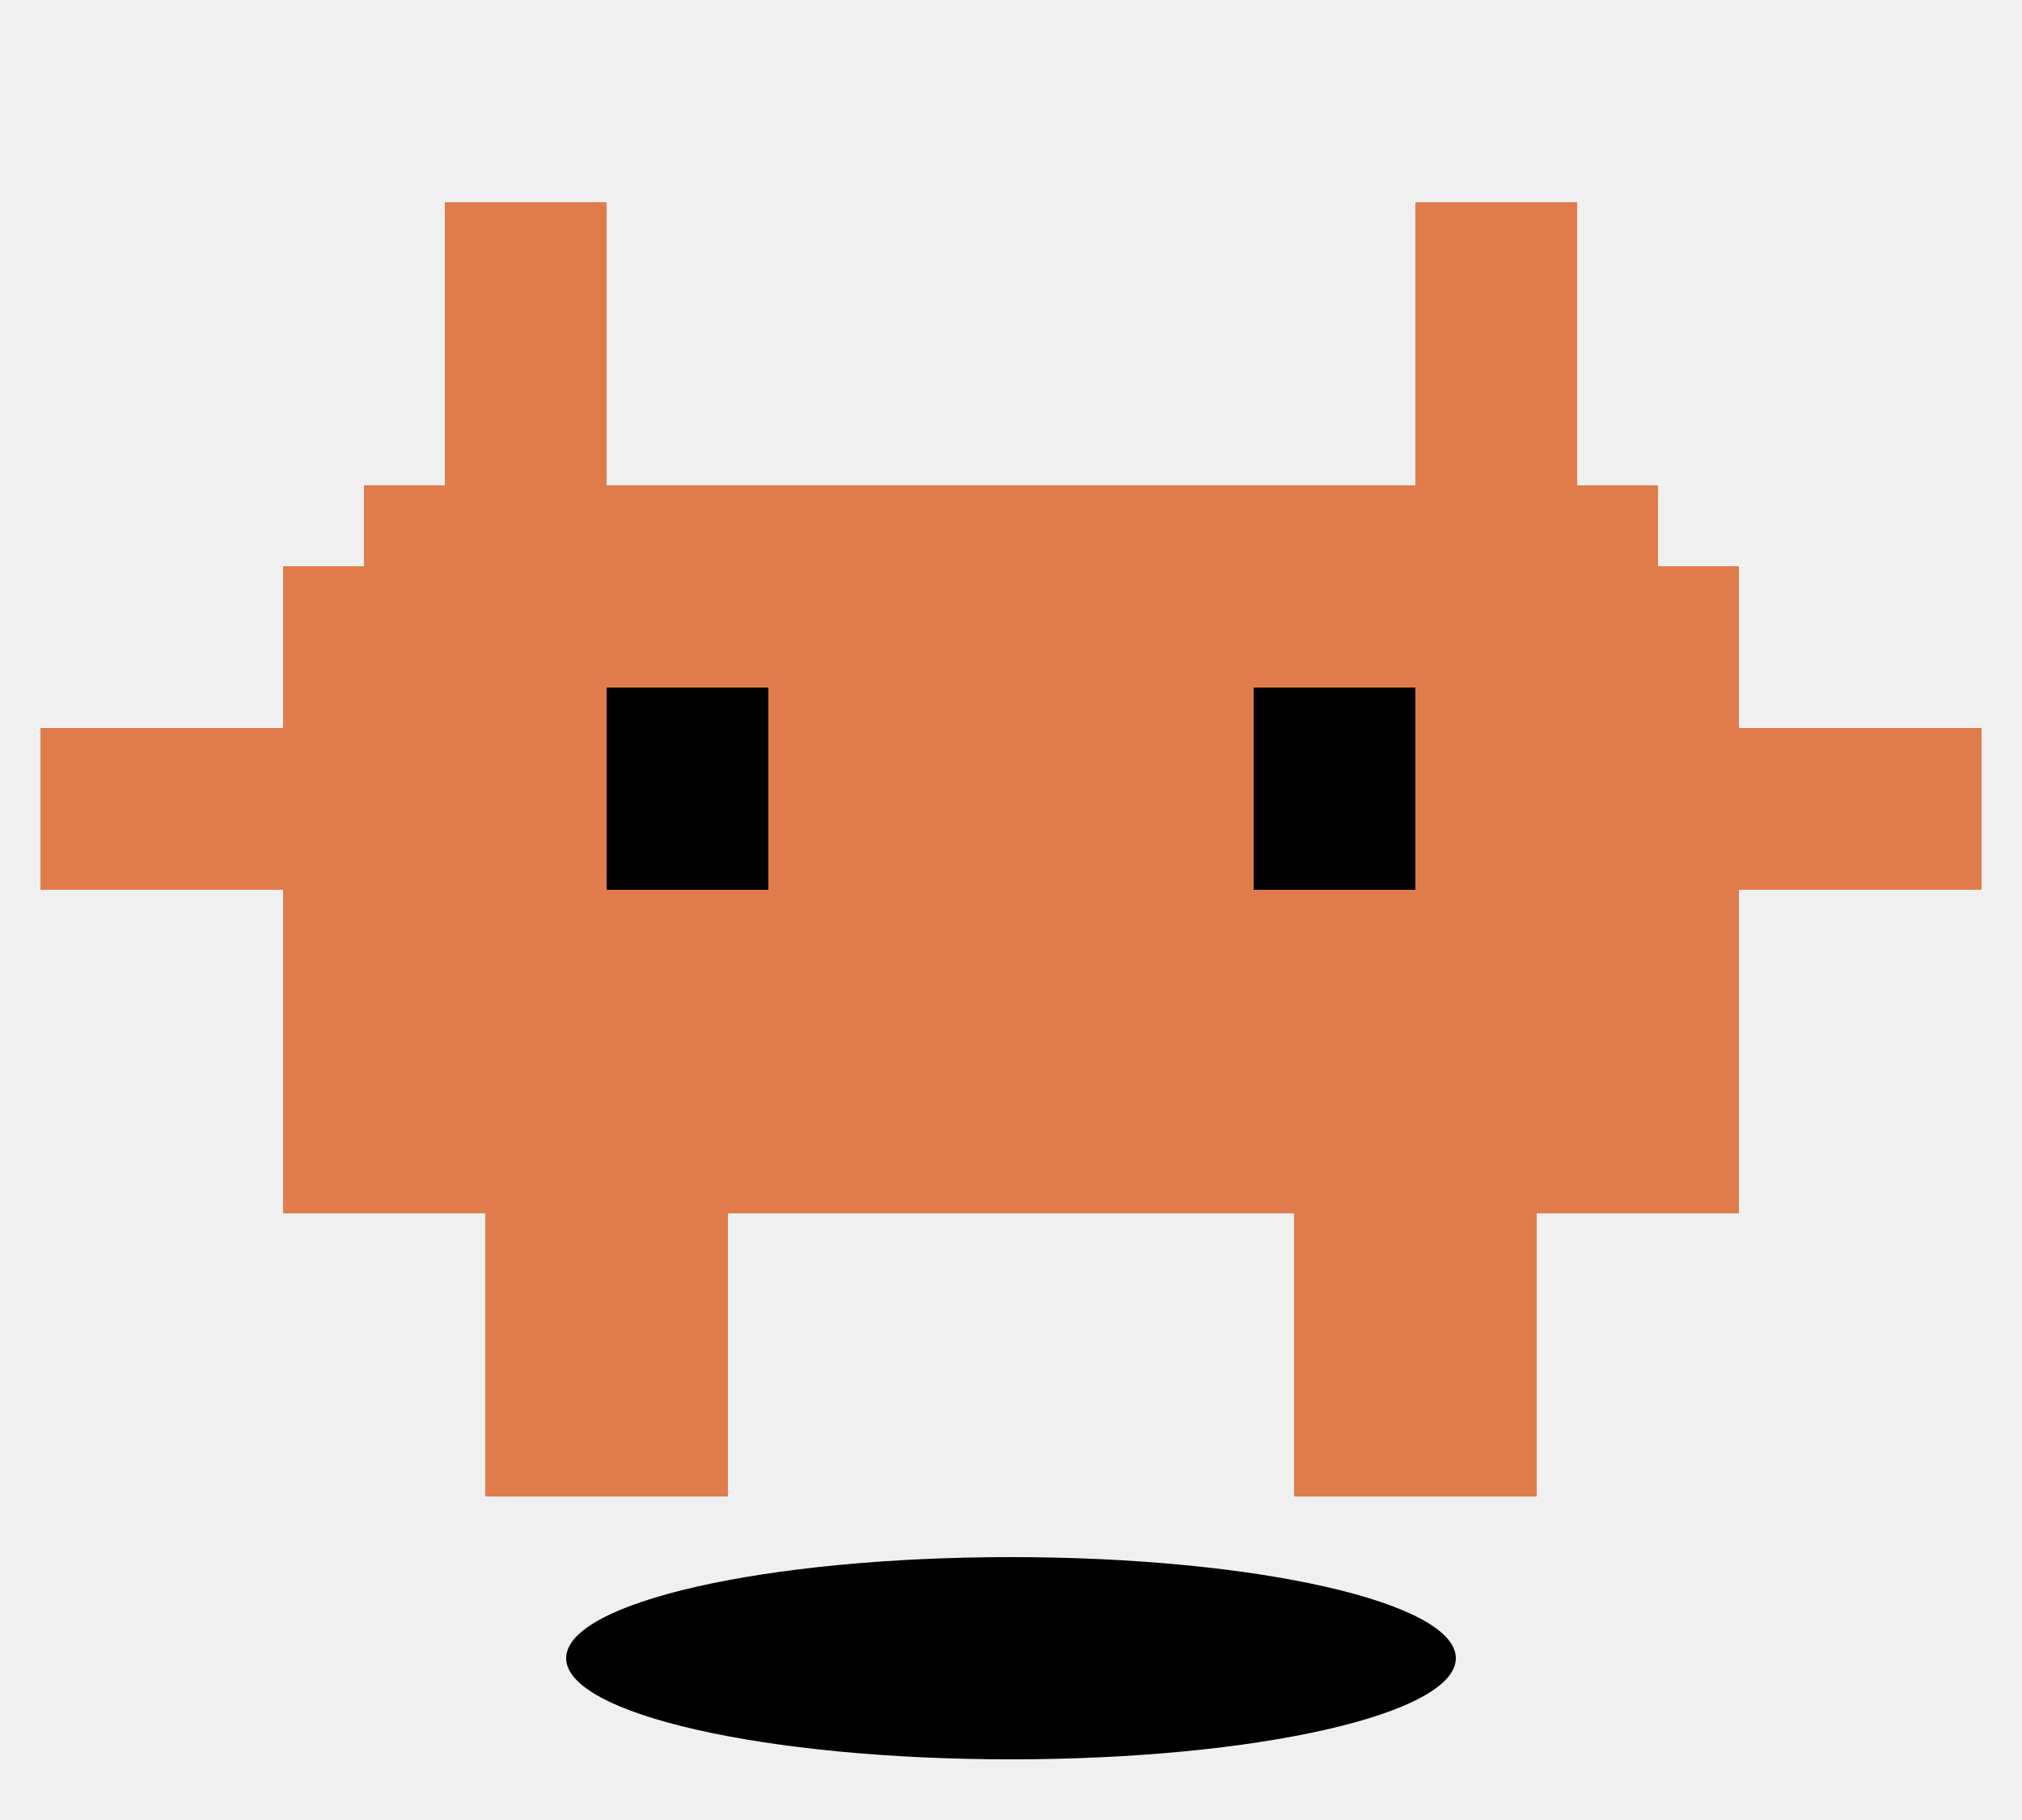
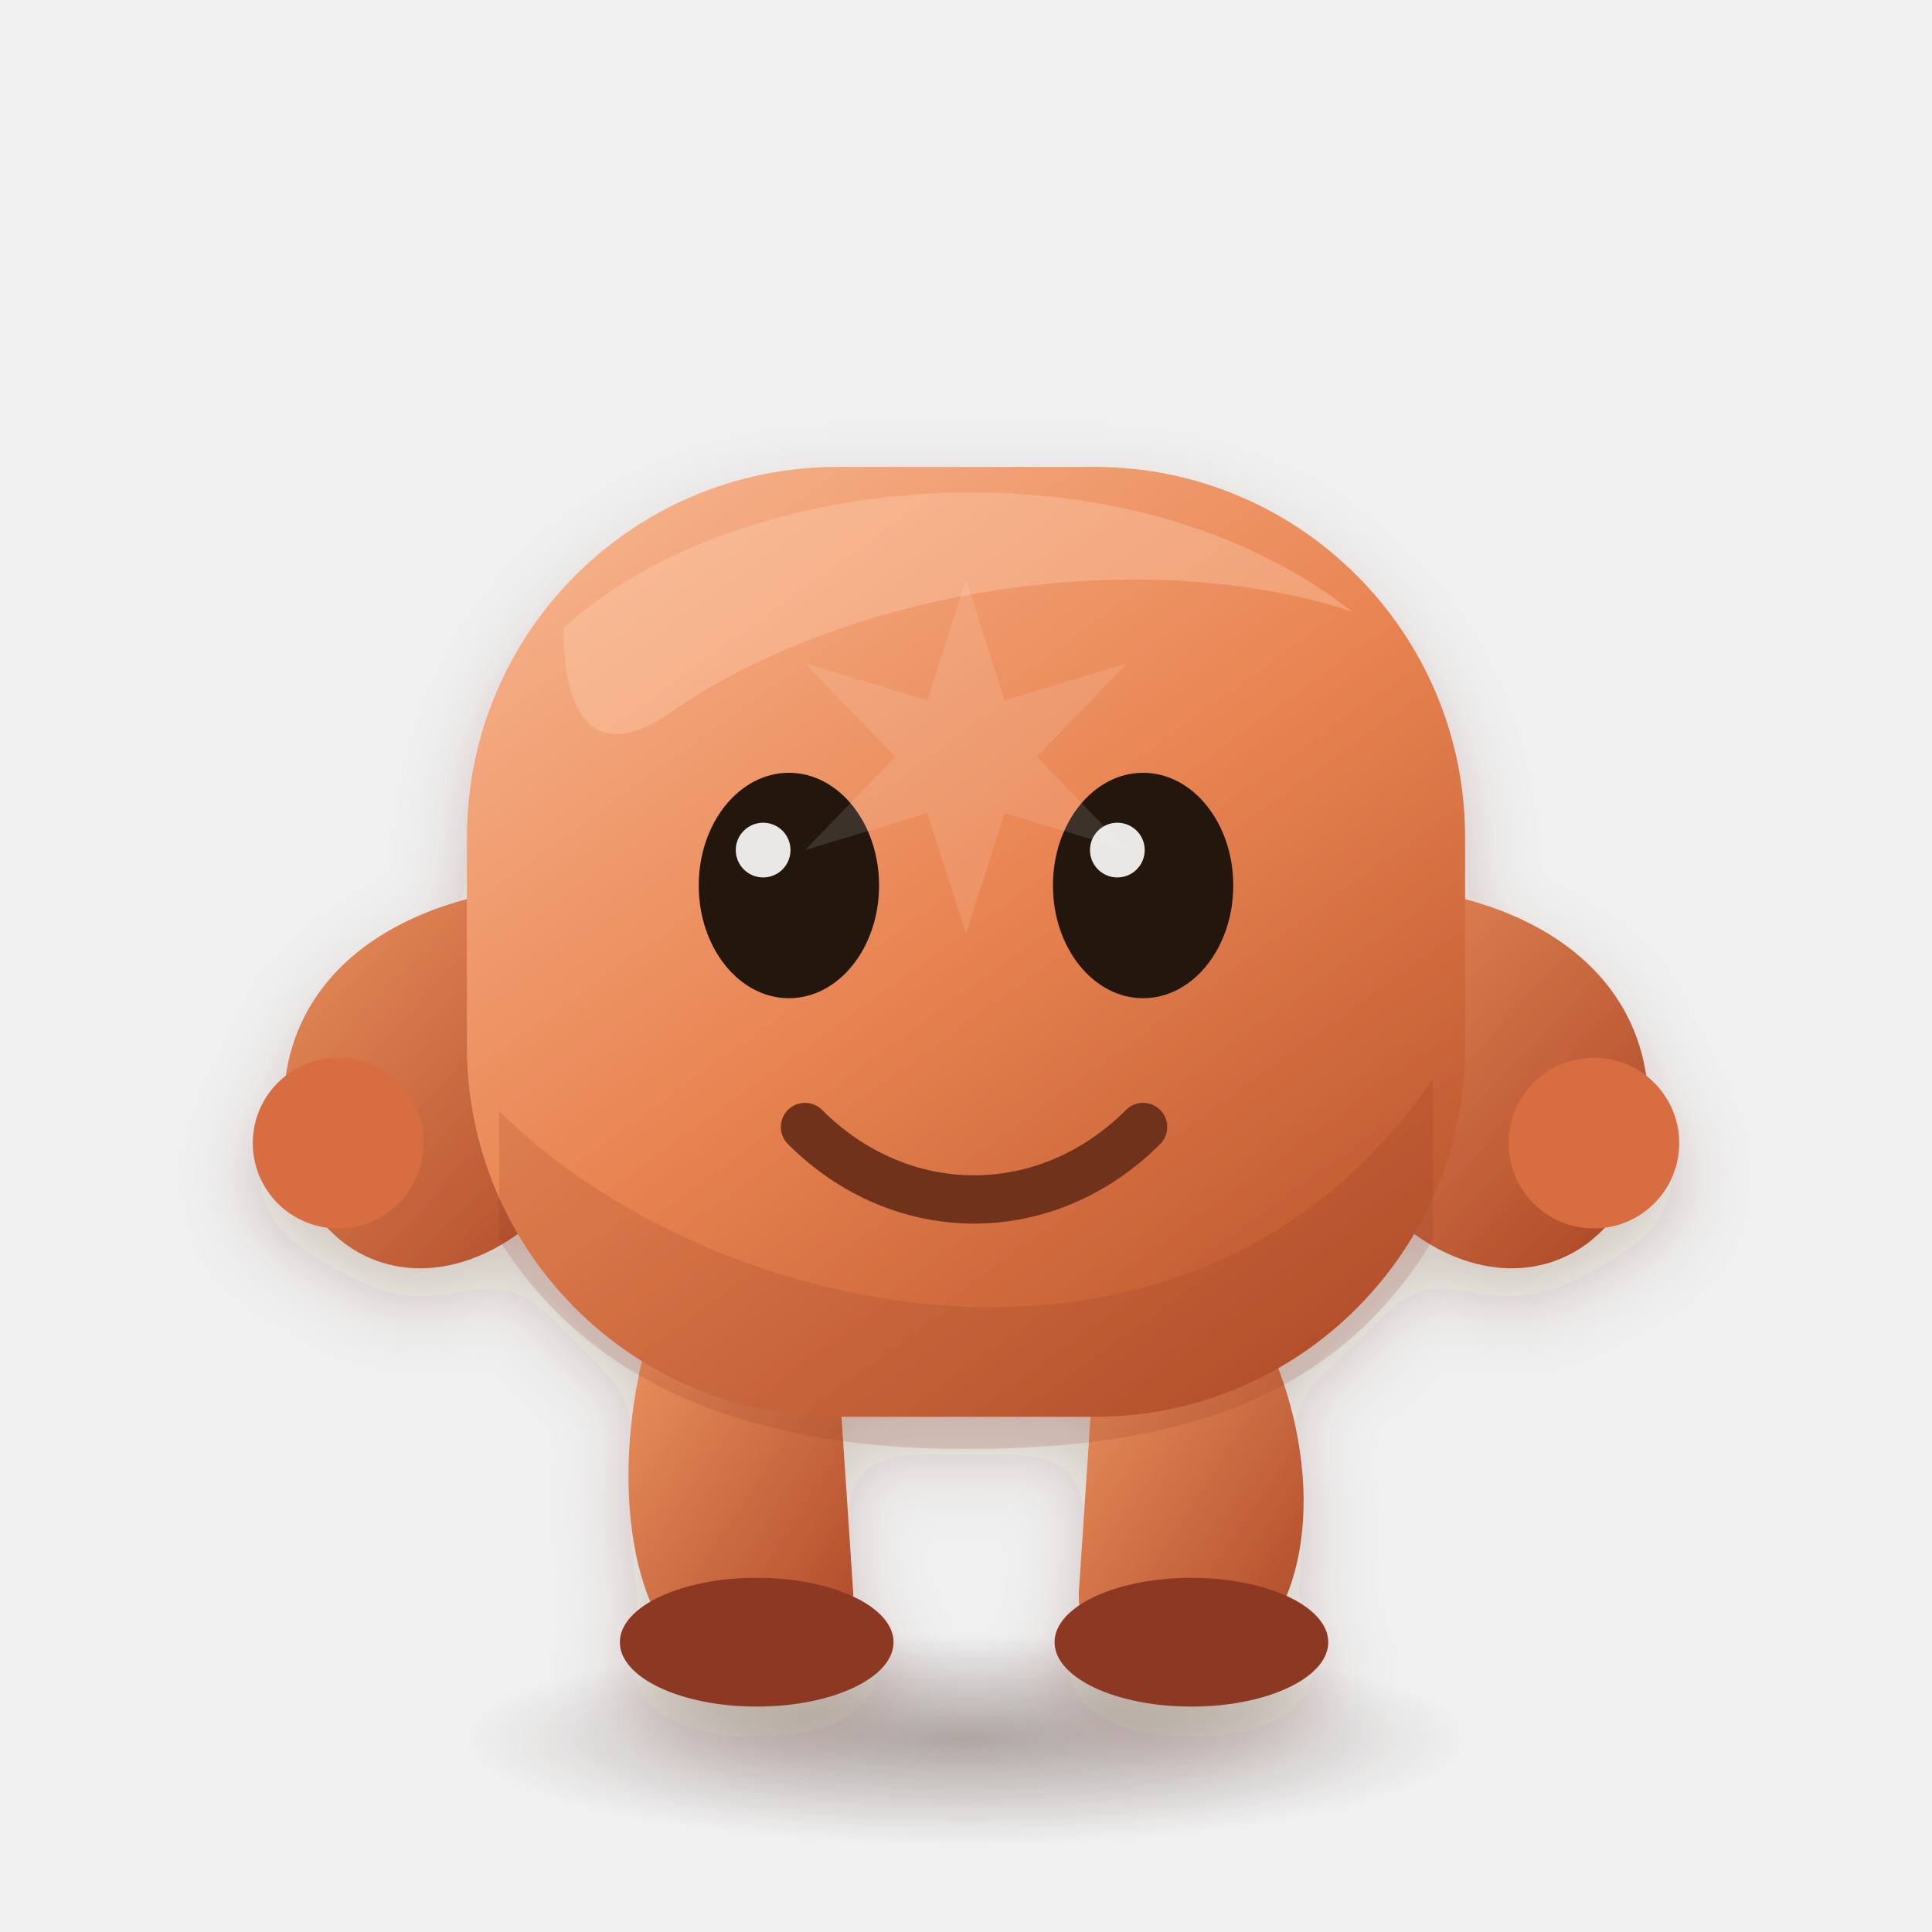
- <svg xmlns="http://www.w3.org/2000/svg" viewBox="0 0 100 90" width="140" height="126">
+ <svg xmlns="http://www.w3.org/2000/svg" viewBox="0 0 120 120" role="img" aria-labelledby="claude-jumping-title claude-jumping-desc">
+   <defs>
+     <linearGradient id="claude-jumping-body-gradient" x1="0.1" y1="0" x2="0.85" y2="1">
+       <stop offset="0" stop-color="#F7B58E" />
+       <stop offset="0.5" stop-color="#E98452" />
+       <stop offset="1" stop-color="#B7512A" />
+     </linearGradient>
+     <linearGradient id="claude-jumping-limb-gradient" x1="0" y1="0" x2="1" y2="1">
+       <stop offset="0" stop-color="#EA8F5E" />
+       <stop offset="1" stop-color="#AA4524" />
+     </linearGradient>
+     <radialGradient id="claude-jumping-shadow-gradient" cx="50%" cy="50%" r="50%">
+       <stop offset="0" stop-color="#3C2118" stop-opacity="0.36" />
+       <stop offset="1" stop-color="#3C2118" stop-opacity="0" />
+     </radialGradient>
+     <filter id="claude-jumping-soft-shadow" x="-25%" y="-25%" width="150%" height="165%">
+       <feDropShadow dx="0" dy="2" stdDeviation="2.2" flood-color="#552718" flood-opacity="0.2" />
+     </filter>
+   </defs>
  <style>
-     .claude-body {
-       animation: jump 0.5s ease-in-out infinite;
-       transform-origin: center bottom;
+     .claude-jumping-shadow {
+       animation: claude-jumping-shadow-motion 1.05s cubic-bezier(.38,.02,.2,1) infinite;
+       transform-box: view-box;
+       transform-origin: 60px 108px;
    }
-     .shadow {
-       animation: shadow-scale 0.5s ease-in-out infinite;
+     .claude-jumping-character-position {
+       animation: claude-jumping-position-motion 1.05s cubic-bezier(.38,.02,.2,1) infinite;
+       transform-box: view-box;
+       transform-origin: 60px 103px;
    }
-     .left-arm {
-       animation: wave-left 0.5s ease-in-out infinite;
-       transform-origin: right center;
+     .claude-jumping-character-rotation {
+       animation: claude-jumping-rotation-motion 1.05s ease-in-out infinite;
+       transform-box: view-box;
+       transform-origin: 60px 76px;
    }
-     .right-arm {
-       animation: wave-right 0.5s ease-in-out infinite;
-       transform-origin: left center;
+     .claude-jumping-character-squash {
+       animation: claude-jumping-squash-motion 1.05s ease-in-out infinite;
+       transform-box: view-box;
+       transform-origin: 60px 98px;
    }
-     .left-ear {
-       animation: ear-bounce 0.5s ease-in-out infinite;
-       transform-origin: center bottom;
+     .claude-jumping-left-arm {
+       animation: claude-jumping-left-arm-motion 1.05s ease-in-out infinite;
+       transform-box: view-box;
+       transform-origin: 31px 61px;
    }
-     .right-ear {
-       animation: ear-bounce 0.5s ease-in-out infinite 0.1s;
-       transform-origin: center bottom;
+     .claude-jumping-right-arm {
+       animation: claude-jumping-right-arm-motion 1.05s ease-in-out infinite;
+       transform-box: view-box;
+       transform-origin: 89px 61px;
    }
-     @keyframes jump {
-       0%, 100% { transform: translateY(0) scaleY(1) scaleX(1); }
-       30% { transform: translateY(-16px) scaleY(1.1) scaleX(0.95); }
-       50% { transform: translateY(-18px) scaleY(1.05) scaleX(0.98); }
-       80% { transform: translateY(-5px) scaleY(0.95) scaleX(1.05); }
+     .claude-jumping-left-leg {
+       animation: claude-jumping-left-leg-motion 1.05s ease-in-out infinite;
+       transform-box: view-box;
+       transform-origin: 47px 91px;
    }
-     @keyframes shadow-scale {
-       0%, 100% { transform: scaleX(1); opacity: 0.25; }
-       50% { transform: scaleX(0.4); opacity: 0.08; }
+     .claude-jumping-right-leg {
+       animation: claude-jumping-right-leg-motion 1.05s ease-in-out infinite;
+       transform-box: view-box;
+       transform-origin: 73px 91px;
    }
-     @keyframes wave-left {
-       0%, 100% { transform: rotate(0deg); }
-       50% { transform: rotate(-25deg); }
+     @keyframes claude-jumping-shadow-motion {
+       0%, 12%, 100% { transform: scaleX(1); opacity: .34; }
+       40%, 58% { transform: scaleX(.48); opacity: .12; }
+       78% { transform: scaleX(1.08); opacity: .38; }
    }
-     @keyframes wave-right {
-       0%, 100% { transform: rotate(0deg); }
-       50% { transform: rotate(25deg); }
+     @keyframes claude-jumping-position-motion {
+       0%, 12%, 100% { transform: translateY(0); }
+       22% { transform: translateY(-4px); }
+       45%, 55% { transform: translateY(-28px); }
+       72% { transform: translateY(-7px); }
+       78% { transform: translateY(1px); }
    }
-     @keyframes ear-bounce {
-       0%, 100% { transform: scaleY(1); }
-       40% { transform: scaleY(1.2); }
-       60% { transform: scaleY(0.85); }
+     @keyframes claude-jumping-rotation-motion {
+       0%, 12%, 100% { transform: rotate(0deg); }
+       28% { transform: rotate(-4deg); }
+       52% { transform: rotate(2deg); }
+       78% { transform: rotate(0deg); }
+     }
+     @keyframes claude-jumping-squash-motion {
+       0%, 100% { transform: scale(1); }
+       12% { transform: scale(1.08,.87); }
+       26% { transform: scale(.95,1.08); }
+       52% { transform: scale(.98,1.03); }
+       78% { transform: scale(1.1,.84); }
+       88% { transform: scale(.98,1.04); }
+     }
+     @keyframes claude-jumping-left-arm-motion {
+       0%, 12%, 100% { transform: rotate(8deg); }
+       38%, 58% { transform: rotate(-42deg); }
+       78% { transform: rotate(18deg); }
+     }
+     @keyframes claude-jumping-right-arm-motion {
+       0%, 12%, 100% { transform: rotate(-8deg); }
+       38%, 58% { transform: rotate(42deg); }
+       78% { transform: rotate(-18deg); }
+     }
+     @keyframes claude-jumping-left-leg-motion {
+       0%, 12%, 100% { transform: rotate(0deg); }
+       38%, 58% { transform: rotate(18deg); }
+       78% { transform: rotate(-8deg); }
+     }
+     @keyframes claude-jumping-right-leg-motion {
+       0%, 12%, 100% { transform: rotate(0deg); }
+       38%, 58% { transform: rotate(-18deg); }
+       78% { transform: rotate(8deg); }
+     }
+     @media (prefers-reduced-motion: reduce) {
+       [data-animated] { animation: none !important; }
    }
  </style>
-   <ellipse class="shadow" cx="50" cy="82" rx="22" ry="5" fill="#000" />
-   <g class="claude-body">
-     <rect class="left-ear" x="22" y="10" width="8" height="14" fill="#E07C4C" />
-     <rect class="right-ear" x="70" y="10" width="8" height="14" fill="#E07C4C" />
-     <rect x="18" y="24" width="64" height="4" fill="#E07C4C" />
-     <rect x="14" y="28" width="72" height="32" fill="#E07C4C" />
-     <rect x="30" y="34" width="8" height="10" fill="#000000" />
-     <rect x="62" y="34" width="8" height="10" fill="#000000" />
-     <rect class="left-arm" x="2" y="36" width="12" height="8" fill="#E07C4C" />
-     <rect class="right-arm" x="86" y="36" width="12" height="8" fill="#E07C4C" />
-     <rect x="24" y="60" width="12" height="14" fill="#E07C4C" />
-     <rect x="64" y="60" width="12" height="14" fill="#E07C4C" />
+   <ellipse class="claude-jumping-shadow" data-animated="true" cx="60" cy="108" rx="31" ry="6.5" fill="url(#claude-jumping-shadow-gradient)" />
+   <g class="claude-jumping-character-position" data-animated="true">
+     <g class="claude-jumping-character-rotation" data-animated="true">
+       <g class="claude-jumping-character-squash" data-animated="true" filter="url(#claude-jumping-soft-shadow)">
+         <g aria-hidden="true">
+           <g class="claude-jumping-left-leg" data-animated="true">
+             <path d="M40 84 C38 92 39 101 44 104 C48 107 53 104 53 99 L52 84 Z" fill="url(#claude-jumping-limb-gradient)" />
+             <ellipse cx="47" cy="102" rx="8.5" ry="4" fill="#8D3921" />
+           </g>
+           <g class="claude-jumping-right-leg" data-animated="true">
+             <path d="M68 84 L67 99 C67 104 72 107 76 104 C82 100 82 91 79 84 Z" fill="url(#claude-jumping-limb-gradient)" />
+             <ellipse cx="74" cy="102" rx="8.5" ry="4" fill="#8D3921" />
+           </g>
+         </g>
+         <g class="claude-jumping-left-arm" data-animated="true">
+           <path d="M34 55 C22 56 16 63 18 72 C20 79 27 81 33 76 L40 68 Z" fill="url(#claude-jumping-limb-gradient)" />
+           <circle cx="21" cy="71" r="5.3" fill="#D86D43" />
+         </g>
+         <g class="claude-jumping-right-arm" data-animated="true">
+           <path d="M86 55 C98 56 104 63 102 72 C100 79 93 81 87 76 L80 68 Z" fill="url(#claude-jumping-limb-gradient)" />
+           <circle cx="99" cy="71" r="5.3" fill="#D86D43" />
+         </g>
+         <rect x="29" y="29" width="62" height="59" rx="23" fill="url(#claude-jumping-body-gradient)" />
+         <path d="M35 39 C46 29 70 27 84 38 C72 34 54 36 42 44 C38 47 35 46 35 39 Z" fill="#FFD2B7" opacity=".34" />
+         <path d="M31 69 C44 82 74 89 89 67 L89 77 C83 87 73 90 60 90 C45 90 36 85 31 77 Z" fill="#8F3A20" opacity=".18" />
+         <ellipse cx="49" cy="55" rx="5.6" ry="7" fill="#21150F" />
+         <ellipse cx="71" cy="55" rx="5.6" ry="7" fill="#21150F" />
+         <circle cx="47.4" cy="52.8" r="1.7" fill="#FFF" opacity=".9" />
+         <circle cx="69.4" cy="52.8" r="1.7" fill="#FFF" opacity=".9" />
+         <path d="M50 70 C56 76 65 76 71 70" fill="none" stroke="#71311D" stroke-width="3" stroke-linecap="round" />
+         <path d="M60 36 L62.4 43.5 L70 41.2 L64.4 47 L70 52.8 L62.4 50.5 L60 58 L57.6 50.5 L50 52.8 L55.6 47 L50 41.2 L57.6 43.5 Z" fill="#FFF3EA" opacity=".13" />
+       </g>
+     </g>
  </g>
</svg>
